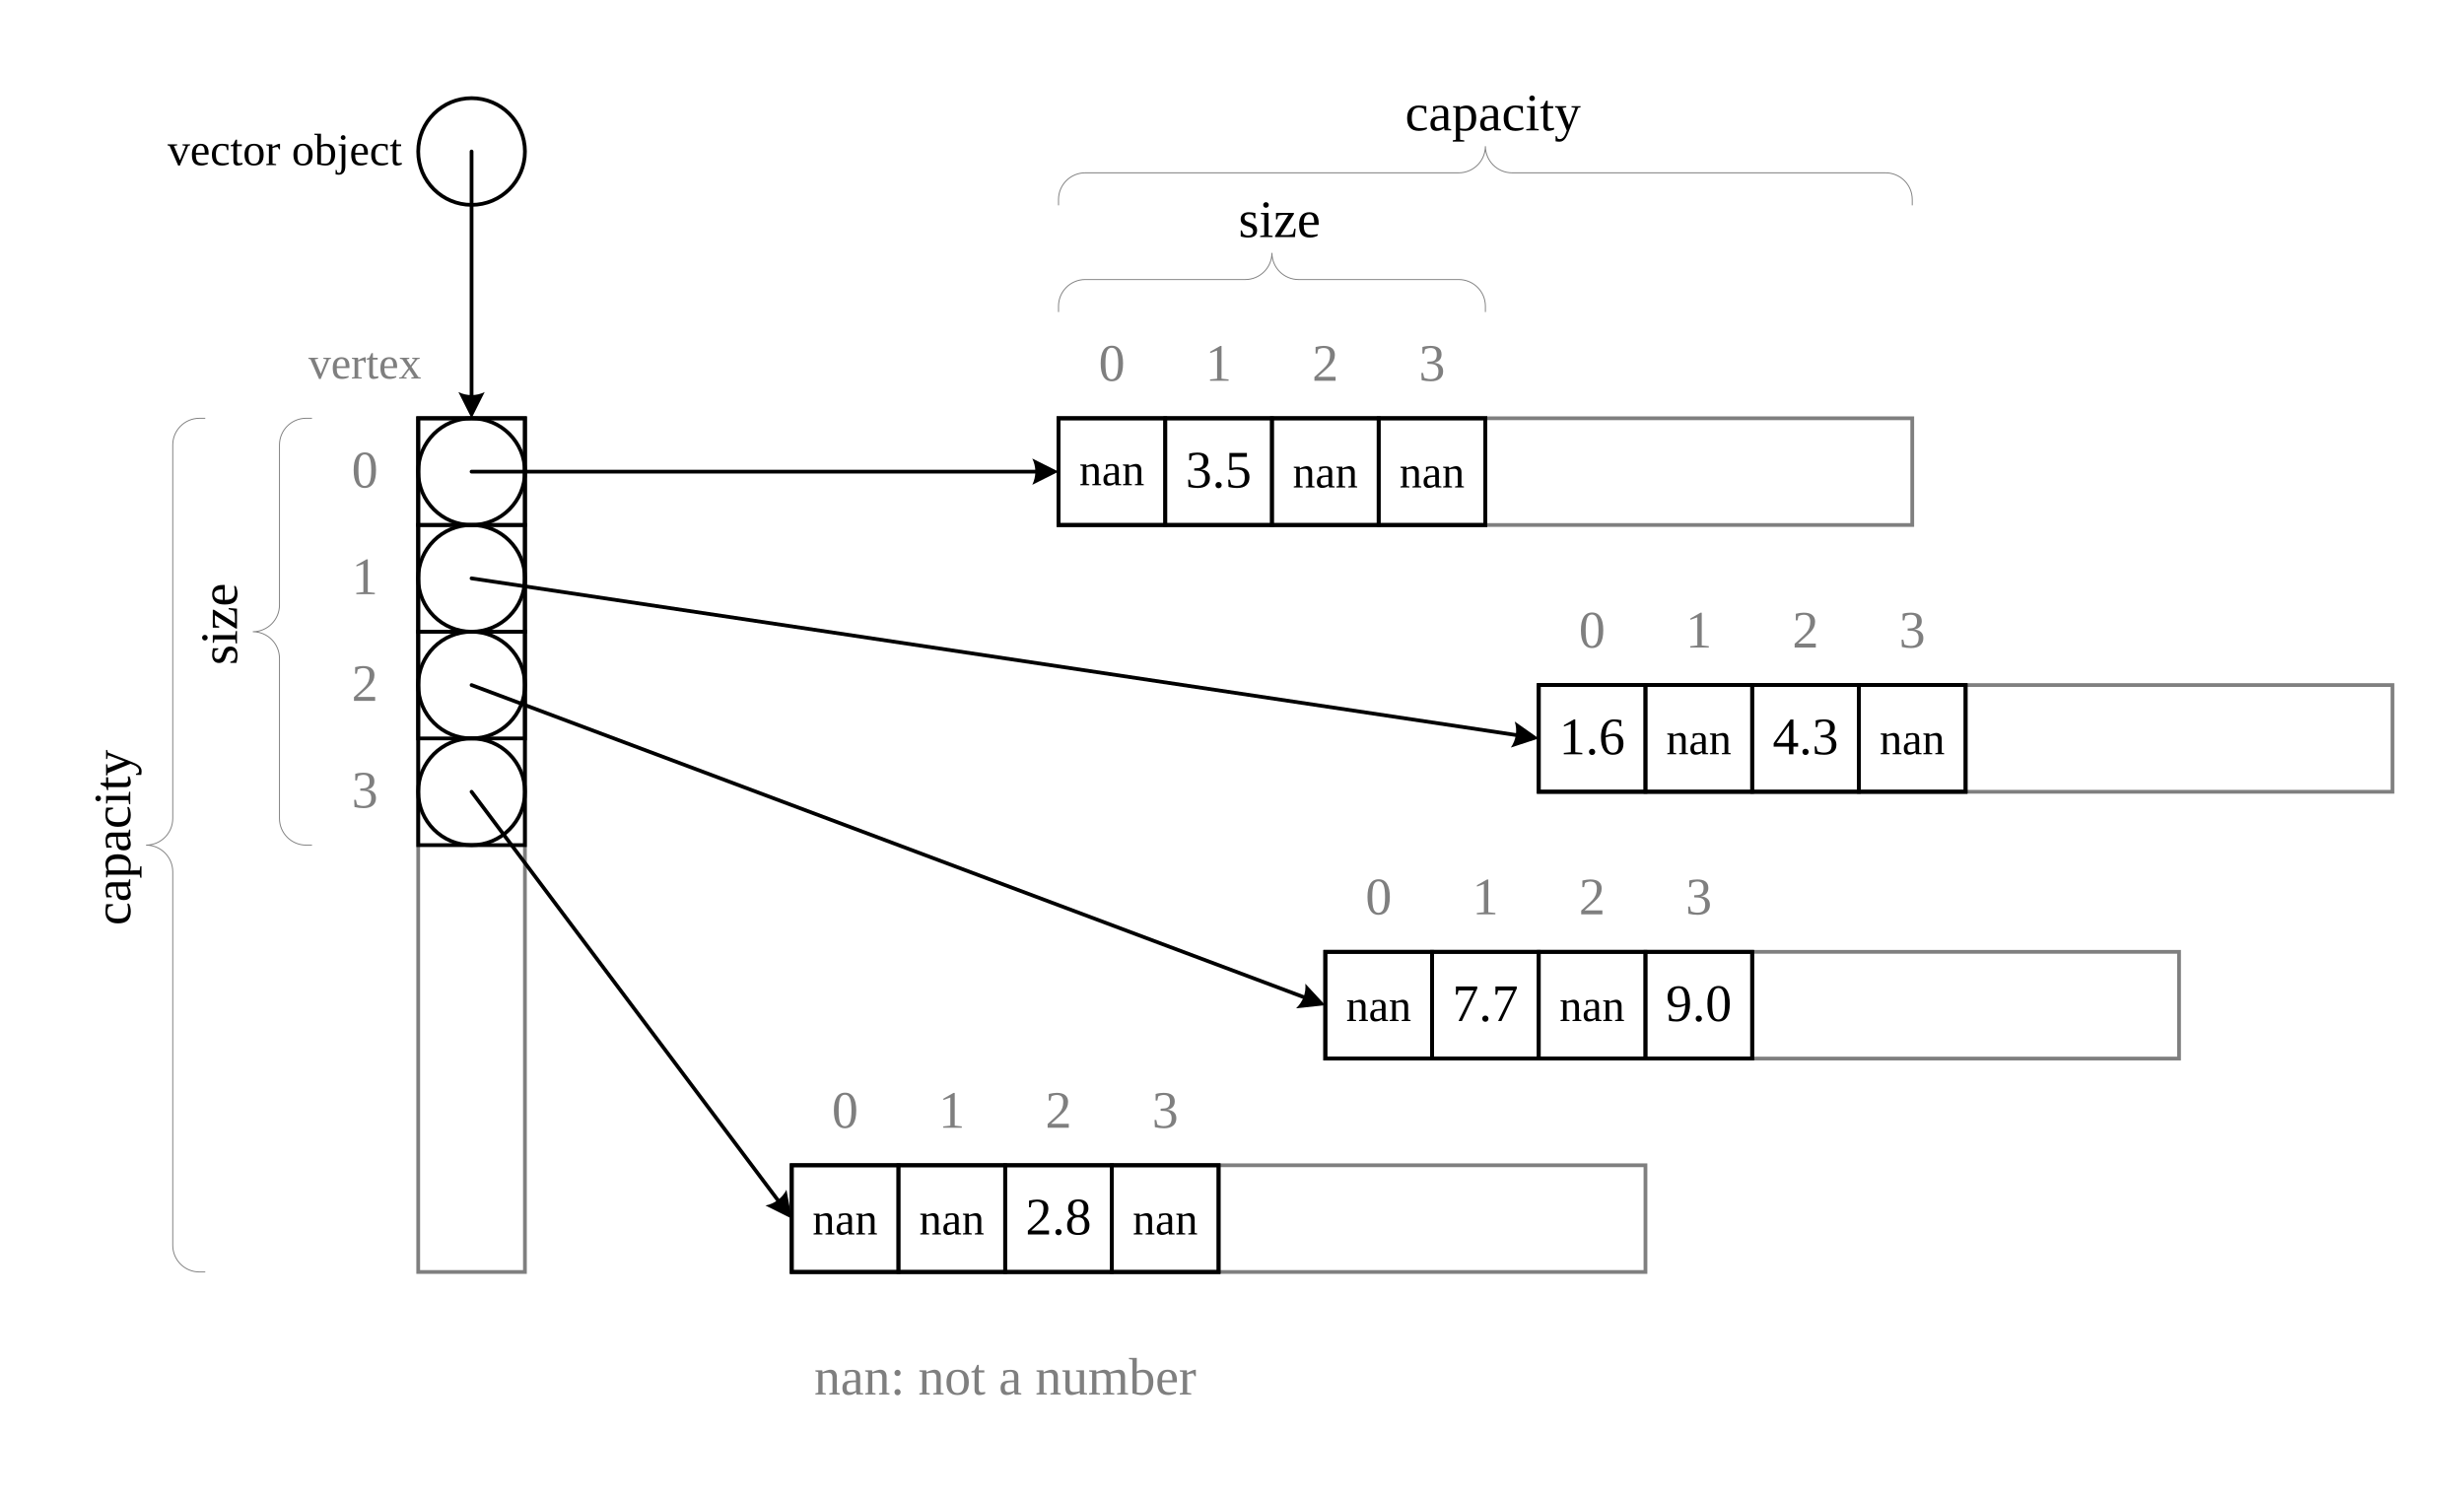
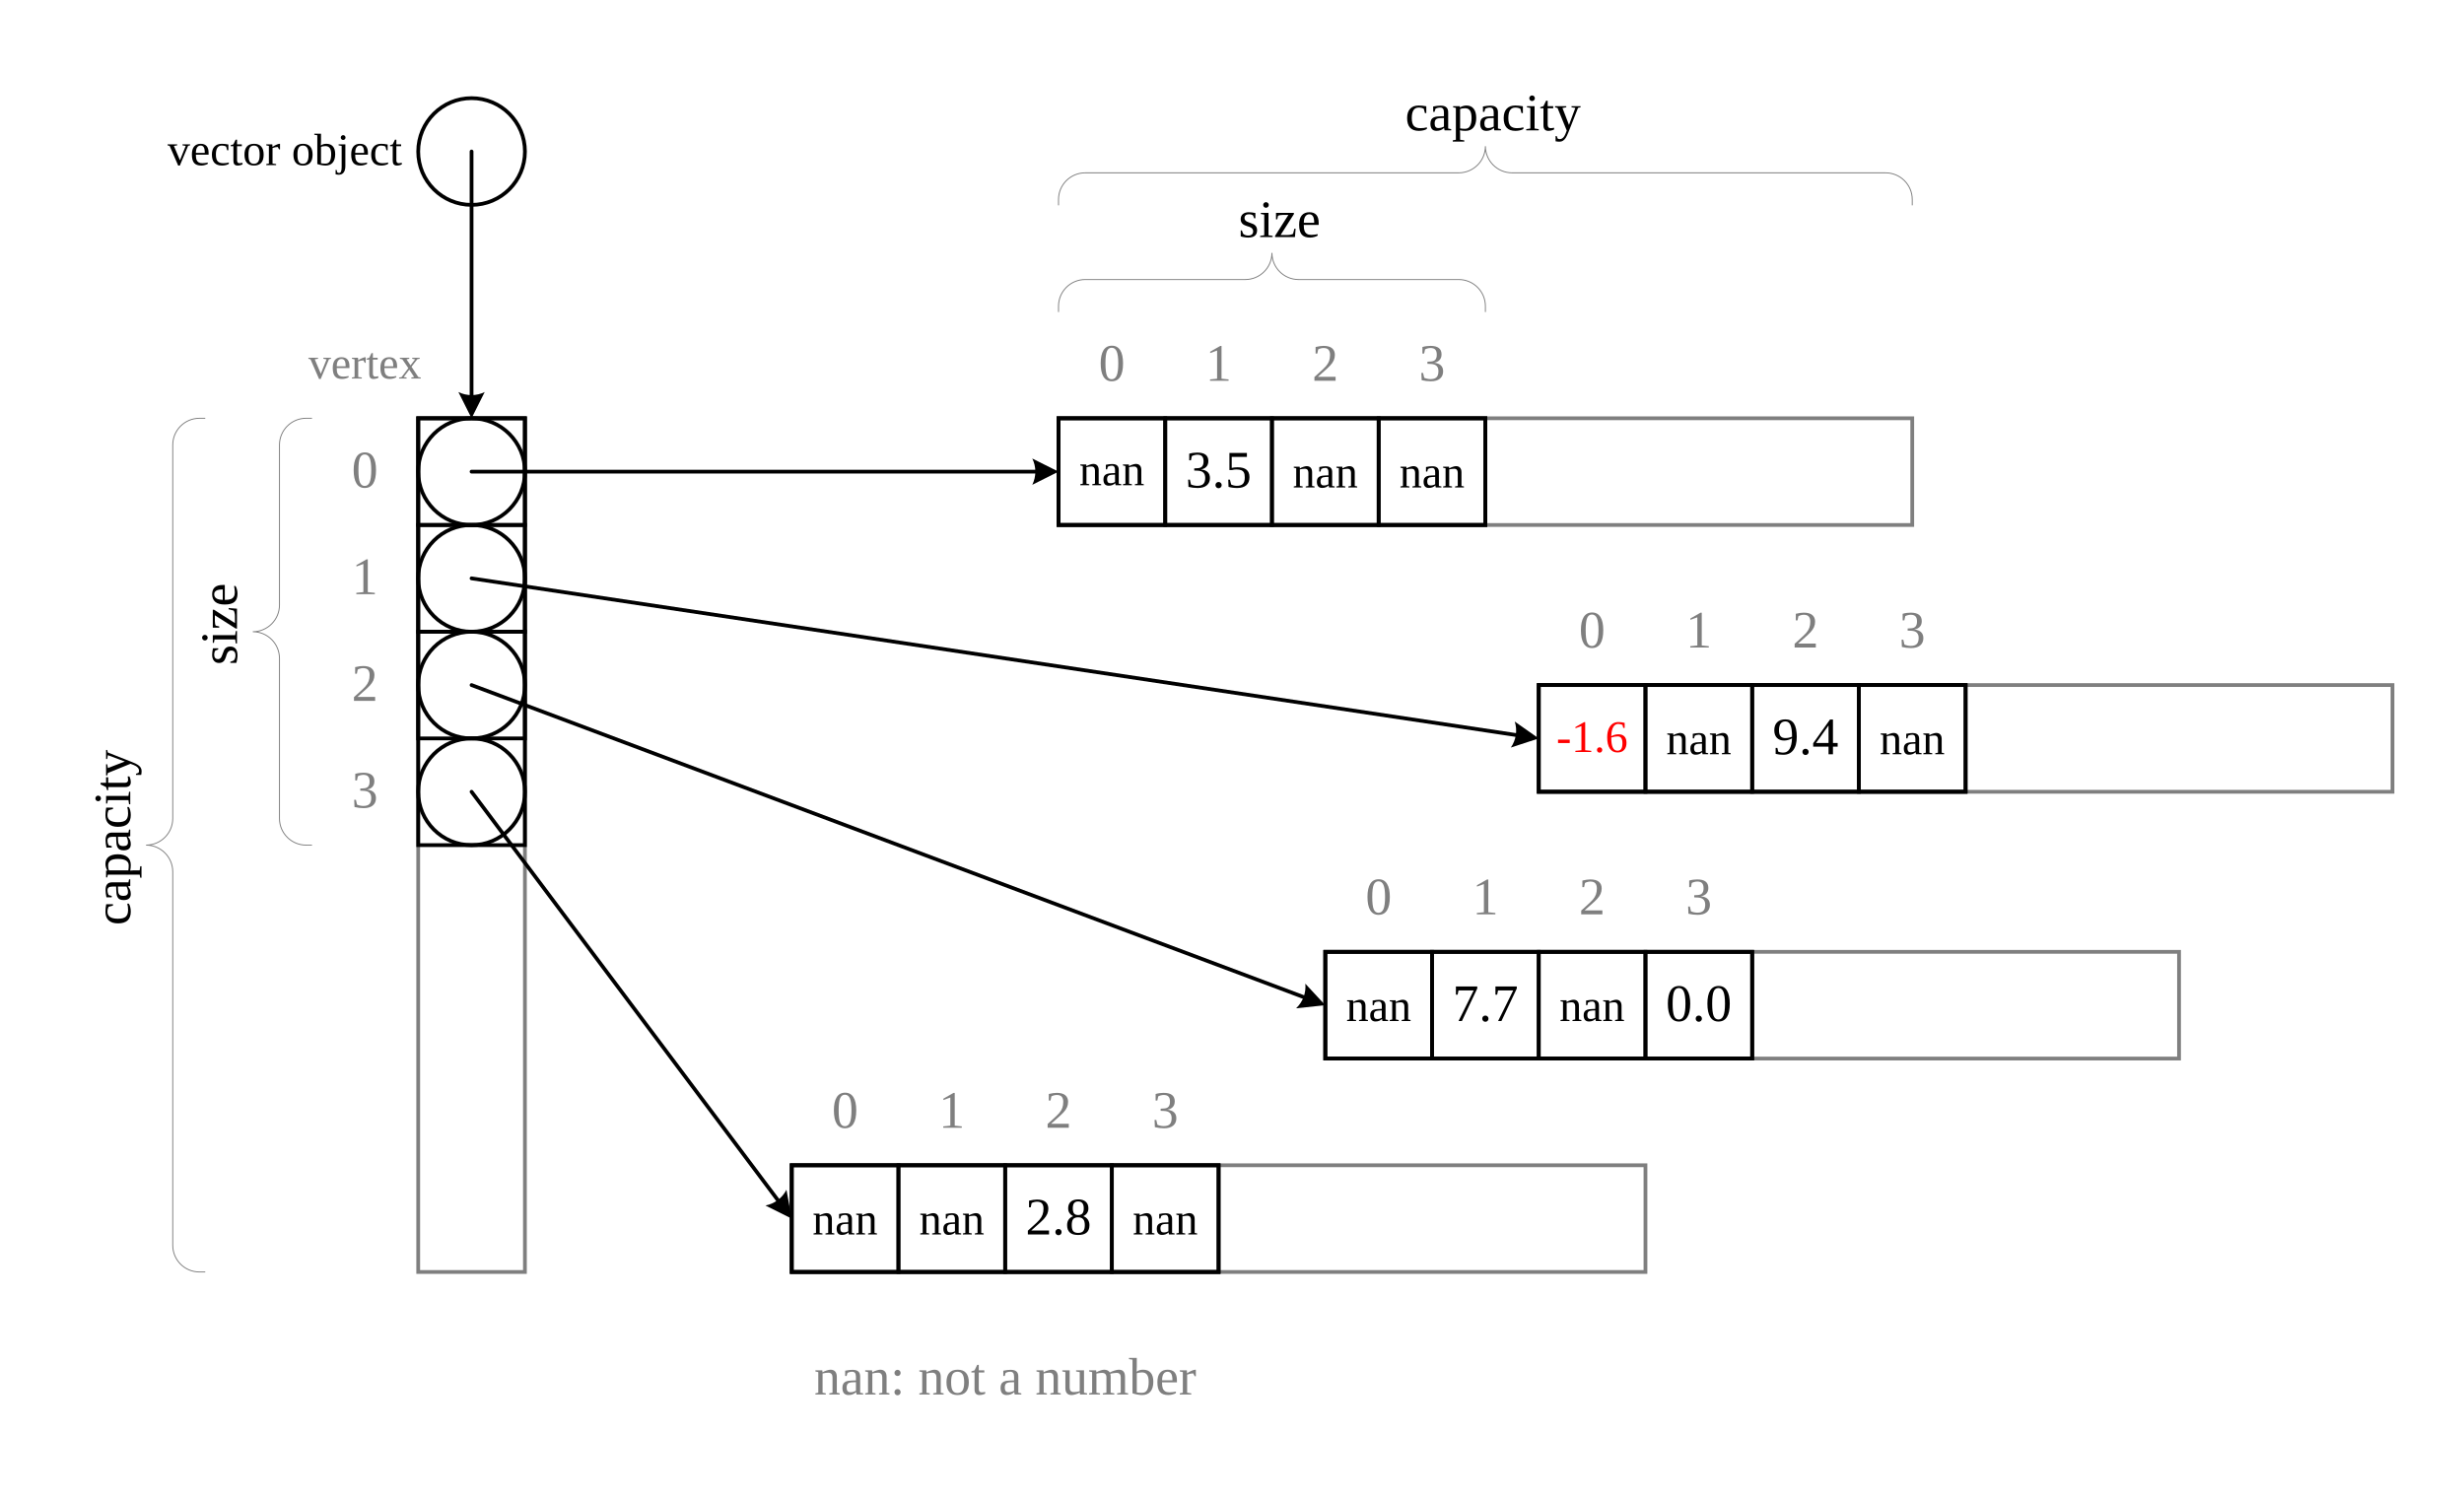
- <svg xmlns="http://www.w3.org/2000/svg" xmlns:xlink="http://www.w3.org/1999/xlink" width="9.09in" height="5.537in" viewBox="0 0 654.496 398.628" xml:space="preserve" color-interpolation-filters="sRGB" class="st11">
+ <svg xmlns="http://www.w3.org/2000/svg" xmlns:xlink="http://www.w3.org/1999/xlink" width="9.09in" height="5.537in" viewBox="0 0 654.496 398.628" xml:space="preserve" color-interpolation-filters="sRGB" class="st12">
  <style type="text/css">
	
		.st1 {fill:none;stroke:#7f7f7f;stroke-width:1}
		.st2 {fill:none;stroke:none;stroke-width:0.25}
		.st3 {fill:#7f7f7f;font-family:Times New Roman;font-size:1.167em}
		.st4 {fill:#7f7f7f;font-family:Times New Roman;font-size:1em}
		.st5 {fill:none;stroke:#000000;stroke-width:1}
		.st6 {fill:#000000;font-family:Times New Roman;font-size:1em}
		.st7 {fill:#000000;font-family:Times New Roman;font-size:1.167em}
- 		.st8 {stroke:#7f7f7f;stroke-width:0.25}
- 		.st9 {marker-end:url(#mrkr5-163);stroke:#000000;stroke-linecap:round;stroke-linejoin:round;stroke-width:1}
- 		.st10 {fill:#000000;fill-opacity:1;stroke:#000000;stroke-opacity:1;stroke-width:0.284}
- 		.st11 {fill:none;fill-rule:evenodd;font-size:12px;overflow:visible;stroke-linecap:square;stroke-miterlimit:3}
+ 		.st8 {fill:#ff0000;font-family:Times New Roman;font-size:1em}
+ 		.st9 {stroke:#7f7f7f;stroke-width:0.25}
+ 		.st10 {marker-end:url(#mrkr5-163);stroke:#000000;stroke-linecap:round;stroke-linejoin:round;stroke-width:1}
+ 		.st11 {fill:#000000;fill-opacity:1;stroke:#000000;stroke-opacity:1;stroke-width:0.284}
+ 		.st12 {fill:none;fill-rule:evenodd;font-size:12px;overflow:visible;stroke-linecap:square;stroke-miterlimit:3}
	
	</style>
  <defs id="Markers">
    <g id="lend5">
      <path d="M 2 1 L 0 0 L 1.981 -0.993 C 1.672 -0.365 1.673 0.373 1.985 1 " style="stroke:none" />
    </g>
-     <marker id="mrkr5-163" class="st10" refX="-6.16" orient="auto" markerUnits="strokeWidth" overflow="visible">
+     <marker id="mrkr5-163" class="st11" refX="-6.16" orient="auto" markerUnits="strokeWidth" overflow="visible">
      <use xlink:href="#lend5" transform="scale(-3.52,-3.52) " />
    </marker>
  </defs>
  <g>
    <g id="shape103-1" transform="translate(210.3,-60.7697)">
      <rect x="0" y="370.282" width="226.772" height="28.346" class="st1" />
    </g>
    <g id="shape101-3" transform="translate(352.032,-117.463)">
      <rect x="0" y="370.282" width="226.772" height="28.346" class="st1" />
    </g>
    <g id="shape100-5" transform="translate(408.725,-188.329)">
      <rect x="0" y="370.282" width="226.772" height="28.346" class="st1" />
    </g>
    <g id="shape95-7" transform="translate(111.087,-60.7697)">
      <rect x="0" y="171.857" width="28.346" height="226.772" class="st1" />
    </g>
    <g id="shape99-9" transform="translate(281.166,-259.195)">
      <rect x="0" y="370.282" width="226.772" height="28.346" class="st1" />
    </g>
    <g id="shape1-11" transform="translate(281.166,-287.541)">
      <rect x="0" y="370.282" width="28.346" height="28.346" class="st2" />
      <text x="10.67" y="388.66" class="st3">0</text>
    </g>
    <g id="shape2-14" transform="translate(309.512,-287.541)">
      <rect x="0" y="370.282" width="28.346" height="28.346" class="st2" />
      <text x="10.67" y="388.66" class="st3">1</text>
    </g>
    <g id="shape3-17" transform="translate(337.859,-287.541)">
      <rect x="0" y="370.282" width="28.346" height="28.346" class="st2" />
      <text x="10.67" y="388.66" class="st3">2</text>
    </g>
    <g id="shape4-20" transform="translate(366.205,-287.541)">
      <rect x="0" y="370.282" width="28.346" height="28.346" class="st2" />
      <text x="10.67" y="388.66" class="st3">3</text>
    </g>
    <g id="shape6-23" transform="translate(68.5673,-287.541)">
      <rect x="0" y="370.282" width="56.693" height="28.346" class="st2" />
      <text x="13.35" y="388.06" class="st4">vertex</text>
    </g>
    <g id="shape38-26" transform="translate(82.7405,-259.195)">
      <rect x="0" y="370.282" width="28.346" height="28.346" class="st2" />
      <text x="10.67" y="388.66" class="st3">0</text>
    </g>
    <g id="shape39-29" transform="translate(82.7405,-230.848)">
      <rect x="0" y="370.282" width="28.346" height="28.346" class="st2" />
      <text x="10.67" y="388.66" class="st3">1</text>
    </g>
    <g id="shape40-32" transform="translate(82.7405,-202.502)">
      <rect x="0" y="370.282" width="28.346" height="28.346" class="st2" />
      <text x="10.67" y="388.66" class="st3">2</text>
    </g>
    <g id="shape41-35" transform="translate(82.7405,-174.156)">
      <rect x="0" y="370.282" width="28.346" height="28.346" class="st2" />
      <text x="10.67" y="388.66" class="st3">3</text>
    </g>
    <g id="shape8-38" transform="translate(281.166,-259.195)">
      <rect x="0" y="370.282" width="28.346" height="28.346" class="st5" />
      <text x="5.51" y="388.06" class="st6">nan</text>
    </g>
    <g id="shape9-41" transform="translate(309.512,-259.195)">
      <rect x="0" y="370.282" width="28.346" height="28.346" class="st5" />
      <text x="5.42" y="388.66" class="st7">3.5</text>
    </g>
    <g id="shape10-44" transform="translate(337.859,-259.195)">
      <rect x="0" y="370.282" width="28.346" height="28.346" class="st5" />
      <text x="5.51" y="388.66" class="st6">nan</text>
    </g>
    <g id="shape11-47" transform="translate(366.205,-259.195)">
      <rect x="0" y="370.282" width="28.346" height="28.346" class="st5" />
      <text x="5.51" y="388.66" class="st6">nan</text>
    </g>
    <g id="shape13-50" transform="translate(408.725,-188.329)">
      <rect x="0" y="370.282" width="28.346" height="28.346" class="st5" />
-       <text x="5.42" y="388.66" class="st7">1.6</text>
+       <text x="4.67" y="388.06" class="st8">-1.6</text>
    </g>
    <g id="shape14-53" transform="translate(437.071,-188.329)">
      <rect x="0" y="370.282" width="28.346" height="28.346" class="st5" />
      <text x="5.51" y="388.66" class="st6">nan</text>
    </g>
    <g id="shape15-56" transform="translate(465.418,-188.329)">
      <rect x="0" y="370.282" width="28.346" height="28.346" class="st5" />
-       <text x="5.42" y="388.66" class="st7">4.3</text>
+       <text x="5.42" y="388.66" class="st7">9.4</text>
    </g>
    <g id="shape16-59" transform="translate(493.764,-188.329)">
      <rect x="0" y="370.282" width="28.346" height="28.346" class="st5" />
      <text x="5.51" y="388.66" class="st6">nan</text>
    </g>
    <g id="shape18-62" transform="translate(352.032,-117.463)">
      <rect x="0" y="370.282" width="28.346" height="28.346" class="st5" />
      <text x="5.51" y="388.66" class="st6">nan</text>
    </g>
    <g id="shape19-65" transform="translate(380.378,-117.463)">
      <rect x="0" y="370.282" width="28.346" height="28.346" class="st5" />
      <text x="5.42" y="388.66" class="st7">7.7</text>
    </g>
    <g id="shape20-68" transform="translate(408.725,-117.463)">
      <rect x="0" y="370.282" width="28.346" height="28.346" class="st5" />
      <text x="5.51" y="388.66" class="st6">nan</text>
    </g>
    <g id="shape21-71" transform="translate(437.071,-117.463)">
      <rect x="0" y="370.282" width="28.346" height="28.346" class="st5" />
-       <text x="5.42" y="388.66" class="st7">9.0</text>
+       <text x="5.42" y="388.66" class="st7">0.0</text>
    </g>
    <g id="shape23-74" transform="translate(210.3,-60.7697)">
      <rect x="0" y="370.282" width="28.346" height="28.346" class="st5" />
      <text x="5.51" y="388.66" class="st6">nan</text>
    </g>
    <g id="shape24-77" transform="translate(238.646,-60.7697)">
      <rect x="0" y="370.282" width="28.346" height="28.346" class="st5" />
      <text x="5.51" y="388.66" class="st6">nan</text>
    </g>
    <g id="shape25-80" transform="translate(266.992,-60.7697)">
      <rect x="0" y="370.282" width="28.346" height="28.346" class="st5" />
      <text x="5.42" y="388.66" class="st7">2.8</text>
    </g>
    <g id="shape26-83" transform="translate(295.339,-60.7697)">
      <rect x="0" y="370.282" width="28.346" height="28.346" class="st5" />
      <text x="5.51" y="388.66" class="st6">nan</text>
    </g>
    <g id="shape94-86" transform="translate(111.087,-174.156)">
      <rect x="0" y="285.242" width="28.346" height="113.386" class="st5" />
    </g>
    <g id="shape96-88" transform="translate(281.166,-259.195)">
      <rect x="0" y="370.282" width="113.386" height="28.346" class="st5" />
    </g>
    <g id="shape97-90" transform="translate(408.725,-188.329)">
      <rect x="0" y="370.282" width="113.386" height="28.346" class="st5" />
    </g>
    <g id="shape98-92" transform="translate(352.032,-117.463)">
      <rect x="0" y="370.282" width="113.386" height="28.346" class="st5" />
    </g>
    <g id="shape102-94" transform="translate(210.3,-60.7697)">
      <rect x="0" y="370.282" width="113.386" height="28.346" class="st5" />
    </g>
    <g id="shape104-96" transform="translate(281.166,472.865) scale(1,-1)">
-       <path d="M0 390.12 L0 391.54 A7.087 7.087 -180 0 0 7.09 398.63 L49.61 398.63 A7.087 7.087 0 0 1 56.69 405.71 A7.087        7.087 0 0 1 63.78 398.63 L106.3 398.63 A7.087 7.087 -180 0 0 113.39 391.54 L113.39 390.12" class="st8" />
+       <path d="M0 390.12 L0 391.54 A7.087 7.087 -180 0 0 7.09 398.63 L49.61 398.63 A7.087 7.087 0 0 1 56.69 405.71 A7.087        7.087 0 0 1 63.78 398.63 L106.3 398.63 A7.087 7.087 -180 0 0 113.39 391.54 L113.39 390.12" class="st9" />
      <text x="47.81" y="-409.92" transform="scale(1,-1)" class="st7">size</text>
    </g>
    <g id="shape105-100" transform="translate(281.166,444.518) scale(1,-1)">
-       <path d="M0 390.12 L0 391.54 A7.087 7.087 -180 0 0 7.09 398.63 L106.3 398.63 A7.087 7.087 0 0 1 113.39 405.71 A7.087        7.087 0 0 1 120.47 398.63 L219.69 398.63 A7.087 7.087 -180 0 0 226.77 391.54 L226.77 390.12" class="st8" />
+       <path d="M0 390.12 L0 391.54 A7.087 7.087 -180 0 0 7.09 398.63 L106.3 398.63 A7.087 7.087 0 0 1 113.39 405.71 A7.087        7.087 0 0 1 120.47 398.63 L219.69 398.63 A7.087 7.087 -180 0 0 226.77 391.54 L226.77 390.12" class="st9" />
      <text x="92.07" y="-409.92" transform="scale(1,-1)" class="st7">capacity</text>
    </g>
    <g id="shape106-104" transform="translate(111.087,-344.234)">
      <path d="M0 384.46 A14.173 14.173 0 0 1 28.35 384.46 A14.173 14.173 0 1 1 0 384.46 Z" class="st5" />
    </g>
    <g id="shape107-106" transform="translate(210.3,-89.1161)">
      <rect x="0" y="370.282" width="28.346" height="28.346" class="st2" />
      <text x="10.67" y="388.66" class="st3">0</text>
    </g>
    <g id="shape108-109" transform="translate(238.646,-89.1161)">
      <rect x="0" y="370.282" width="28.346" height="28.346" class="st2" />
      <text x="10.67" y="388.66" class="st3">1</text>
    </g>
    <g id="shape109-112" transform="translate(266.992,-89.1161)">
      <rect x="0" y="370.282" width="28.346" height="28.346" class="st2" />
      <text x="10.67" y="388.66" class="st3">2</text>
    </g>
    <g id="shape110-115" transform="translate(295.339,-89.1161)">
      <rect x="0" y="370.282" width="28.346" height="28.346" class="st2" />
      <text x="10.67" y="388.66" class="st3">3</text>
    </g>
    <g id="shape113-118" transform="translate(352.032,-145.809)">
      <rect x="0" y="370.282" width="28.346" height="28.346" class="st2" />
      <text x="10.67" y="388.66" class="st3">0</text>
    </g>
    <g id="shape114-121" transform="translate(380.378,-145.809)">
      <rect x="0" y="370.282" width="28.346" height="28.346" class="st2" />
      <text x="10.67" y="388.66" class="st3">1</text>
    </g>
    <g id="shape115-124" transform="translate(408.725,-145.809)">
      <rect x="0" y="370.282" width="28.346" height="28.346" class="st2" />
      <text x="10.67" y="388.66" class="st3">2</text>
    </g>
    <g id="shape116-127" transform="translate(437.071,-145.809)">
      <rect x="0" y="370.282" width="28.346" height="28.346" class="st2" />
      <text x="10.67" y="388.66" class="st3">3</text>
    </g>
    <g id="shape119-130" transform="translate(408.725,-216.675)">
      <rect x="0" y="370.282" width="28.346" height="28.346" class="st2" />
      <text x="10.67" y="388.66" class="st3">0</text>
    </g>
    <g id="shape120-133" transform="translate(437.071,-216.675)">
      <rect x="0" y="370.282" width="28.346" height="28.346" class="st2" />
      <text x="10.67" y="388.66" class="st3">1</text>
    </g>
    <g id="shape121-136" transform="translate(465.418,-216.675)">
      <rect x="0" y="370.282" width="28.346" height="28.346" class="st2" />
      <text x="10.67" y="388.66" class="st3">2</text>
    </g>
    <g id="shape122-139" transform="translate(493.764,-216.675)">
      <rect x="0" y="370.282" width="28.346" height="28.346" class="st2" />
      <text x="10.67" y="388.66" class="st3">3</text>
    </g>
    <g id="shape125-142" transform="translate(472.865,224.473) rotate(90) scale(-1,1)">
-       <path d="M0 390.12 L0 391.54 A7.087 7.087 -180 0 0 7.09 398.63 L49.61 398.63 A7.087 7.087 0 0 1 56.69 405.71 A7.087        7.087 0 0 1 63.78 398.63 L106.3 398.63 A7.087 7.087 -180 0 0 113.39 391.54 L113.39 390.12" class="st8" />
+       <path d="M0 390.12 L0 391.54 A7.087 7.087 -180 0 0 7.09 398.63 L49.61 398.63 A7.087 7.087 0 0 1 56.69 405.71 A7.087        7.087 0 0 1 63.78 398.63 L106.3 398.63 A7.087 7.087 -180 0 0 113.39 391.54 L113.39 390.12" class="st9" />
      <text x="47.81" y="-409.92" transform="scale(1,-1)" class="st7">size</text>
    </g>
    <g id="shape126-146" transform="translate(444.518,337.859) rotate(90) scale(-1,1)">
-       <path d="M0 390.12 L0 391.54 A7.087 7.087 -180 0 0 7.09 398.63 L106.3 398.63 A7.087 7.087 0 0 1 113.39 405.71 A7.087        7.087 0 0 1 120.47 398.63 L219.69 398.63 A7.087 7.087 -180 0 0 226.77 391.54 L226.77 390.12" class="st8" />
+       <path d="M0 390.12 L0 391.54 A7.087 7.087 -180 0 0 7.09 398.63 L106.3 398.63 A7.087 7.087 0 0 1 113.39 405.71 A7.087        7.087 0 0 1 120.47 398.63 L219.69 398.63 A7.087 7.087 -180 0 0 226.77 391.54 L226.77 390.12" class="st9" />
      <text x="92.07" y="-409.92" transform="scale(1,-1)" class="st7">capacity</text>
    </g>
    <g id="shape127-150" transform="translate(111.087,-259.195)">
      <path d="M0 384.46 A14.173 14.173 0 0 1 28.35 384.46 A14.173 14.173 0 1 1 0 384.46 Z" class="st5" />
    </g>
    <g id="shape128-152" transform="translate(111.087,-230.848)">
      <path d="M0 384.46 A14.173 14.173 0 0 1 28.35 384.46 A14.173 14.173 0 1 1 0 384.46 Z" class="st5" />
    </g>
    <g id="shape129-154" transform="translate(111.087,-202.502)">
      <path d="M0 384.46 A14.173 14.173 0 0 1 28.35 384.46 A14.173 14.173 0 1 1 0 384.46 Z" class="st5" />
    </g>
    <g id="shape130-156" transform="translate(111.087,-174.156)">
      <path d="M0 384.46 A14.173 14.173 0 0 1 28.35 384.46 A14.173 14.173 0 1 1 0 384.46 Z" class="st5" />
    </g>
    <g id="shape131-158" transform="translate(523.888,40.2208) rotate(90)">
-       <path d="M0 398.63 L64.71 398.63" class="st9" />
+       <path d="M0 398.63 L64.71 398.63" class="st10" />
    </g>
    <g id="shape132-164" transform="translate(40.2208,-344.234)">
      <rect x="0" y="370.282" width="70.866" height="28.346" class="st2" />
      <text x="4.28" y="388.06" class="st6">vector object</text>
    </g>
    <g id="shape134-167" transform="translate(125.26,-273.368)">
-       <path d="M0 398.63 L149.75 398.63" class="st9" />
+       <path d="M0 398.63 L149.75 398.63" class="st10" />
    </g>
    <g id="shape135-172" transform="translate(444.163,-28.8775) rotate(53.1301)">
-       <path d="M0 398.63 L135.57 398.63" class="st9" />
+       <path d="M0 398.63 L135.57 398.63" class="st10" />
    </g>
    <g id="shape136-177" transform="translate(184.393,-240.611) rotate(8.53077)">
-       <path d="M0 398.63 L280.48 398.63" class="st9" />
+       <path d="M0 398.63 L280.48 398.63" class="st10" />
    </g>
    <g id="shape137-182" transform="translate(265.228,-191.294) rotate(20.556)">
-       <path d="M0 398.63 L236.03 398.63" class="st9" />
+       <path d="M0 398.63 L236.03 398.63" class="st10" />
    </g>
    <g id="shape138-187" transform="translate(111.087,-259.195)">
      <rect x="0" y="370.282" width="28.346" height="28.346" class="st5" />
    </g>
    <g id="shape139-189" transform="translate(111.087,-230.848)">
      <rect x="0" y="370.282" width="28.346" height="28.346" class="st5" />
    </g>
    <g id="shape140-191" transform="translate(111.087,-202.502)">
      <rect x="0" y="370.282" width="28.346" height="28.346" class="st5" />
    </g>
    <g id="shape141-193" transform="translate(210.3,-18.25)">
      <rect x="0" y="370.282" width="113.386" height="28.346" class="st2" />
      <text x="5.96" y="388.66" class="st3">nan: not a number</text>
    </g>
  </g>
</svg>
